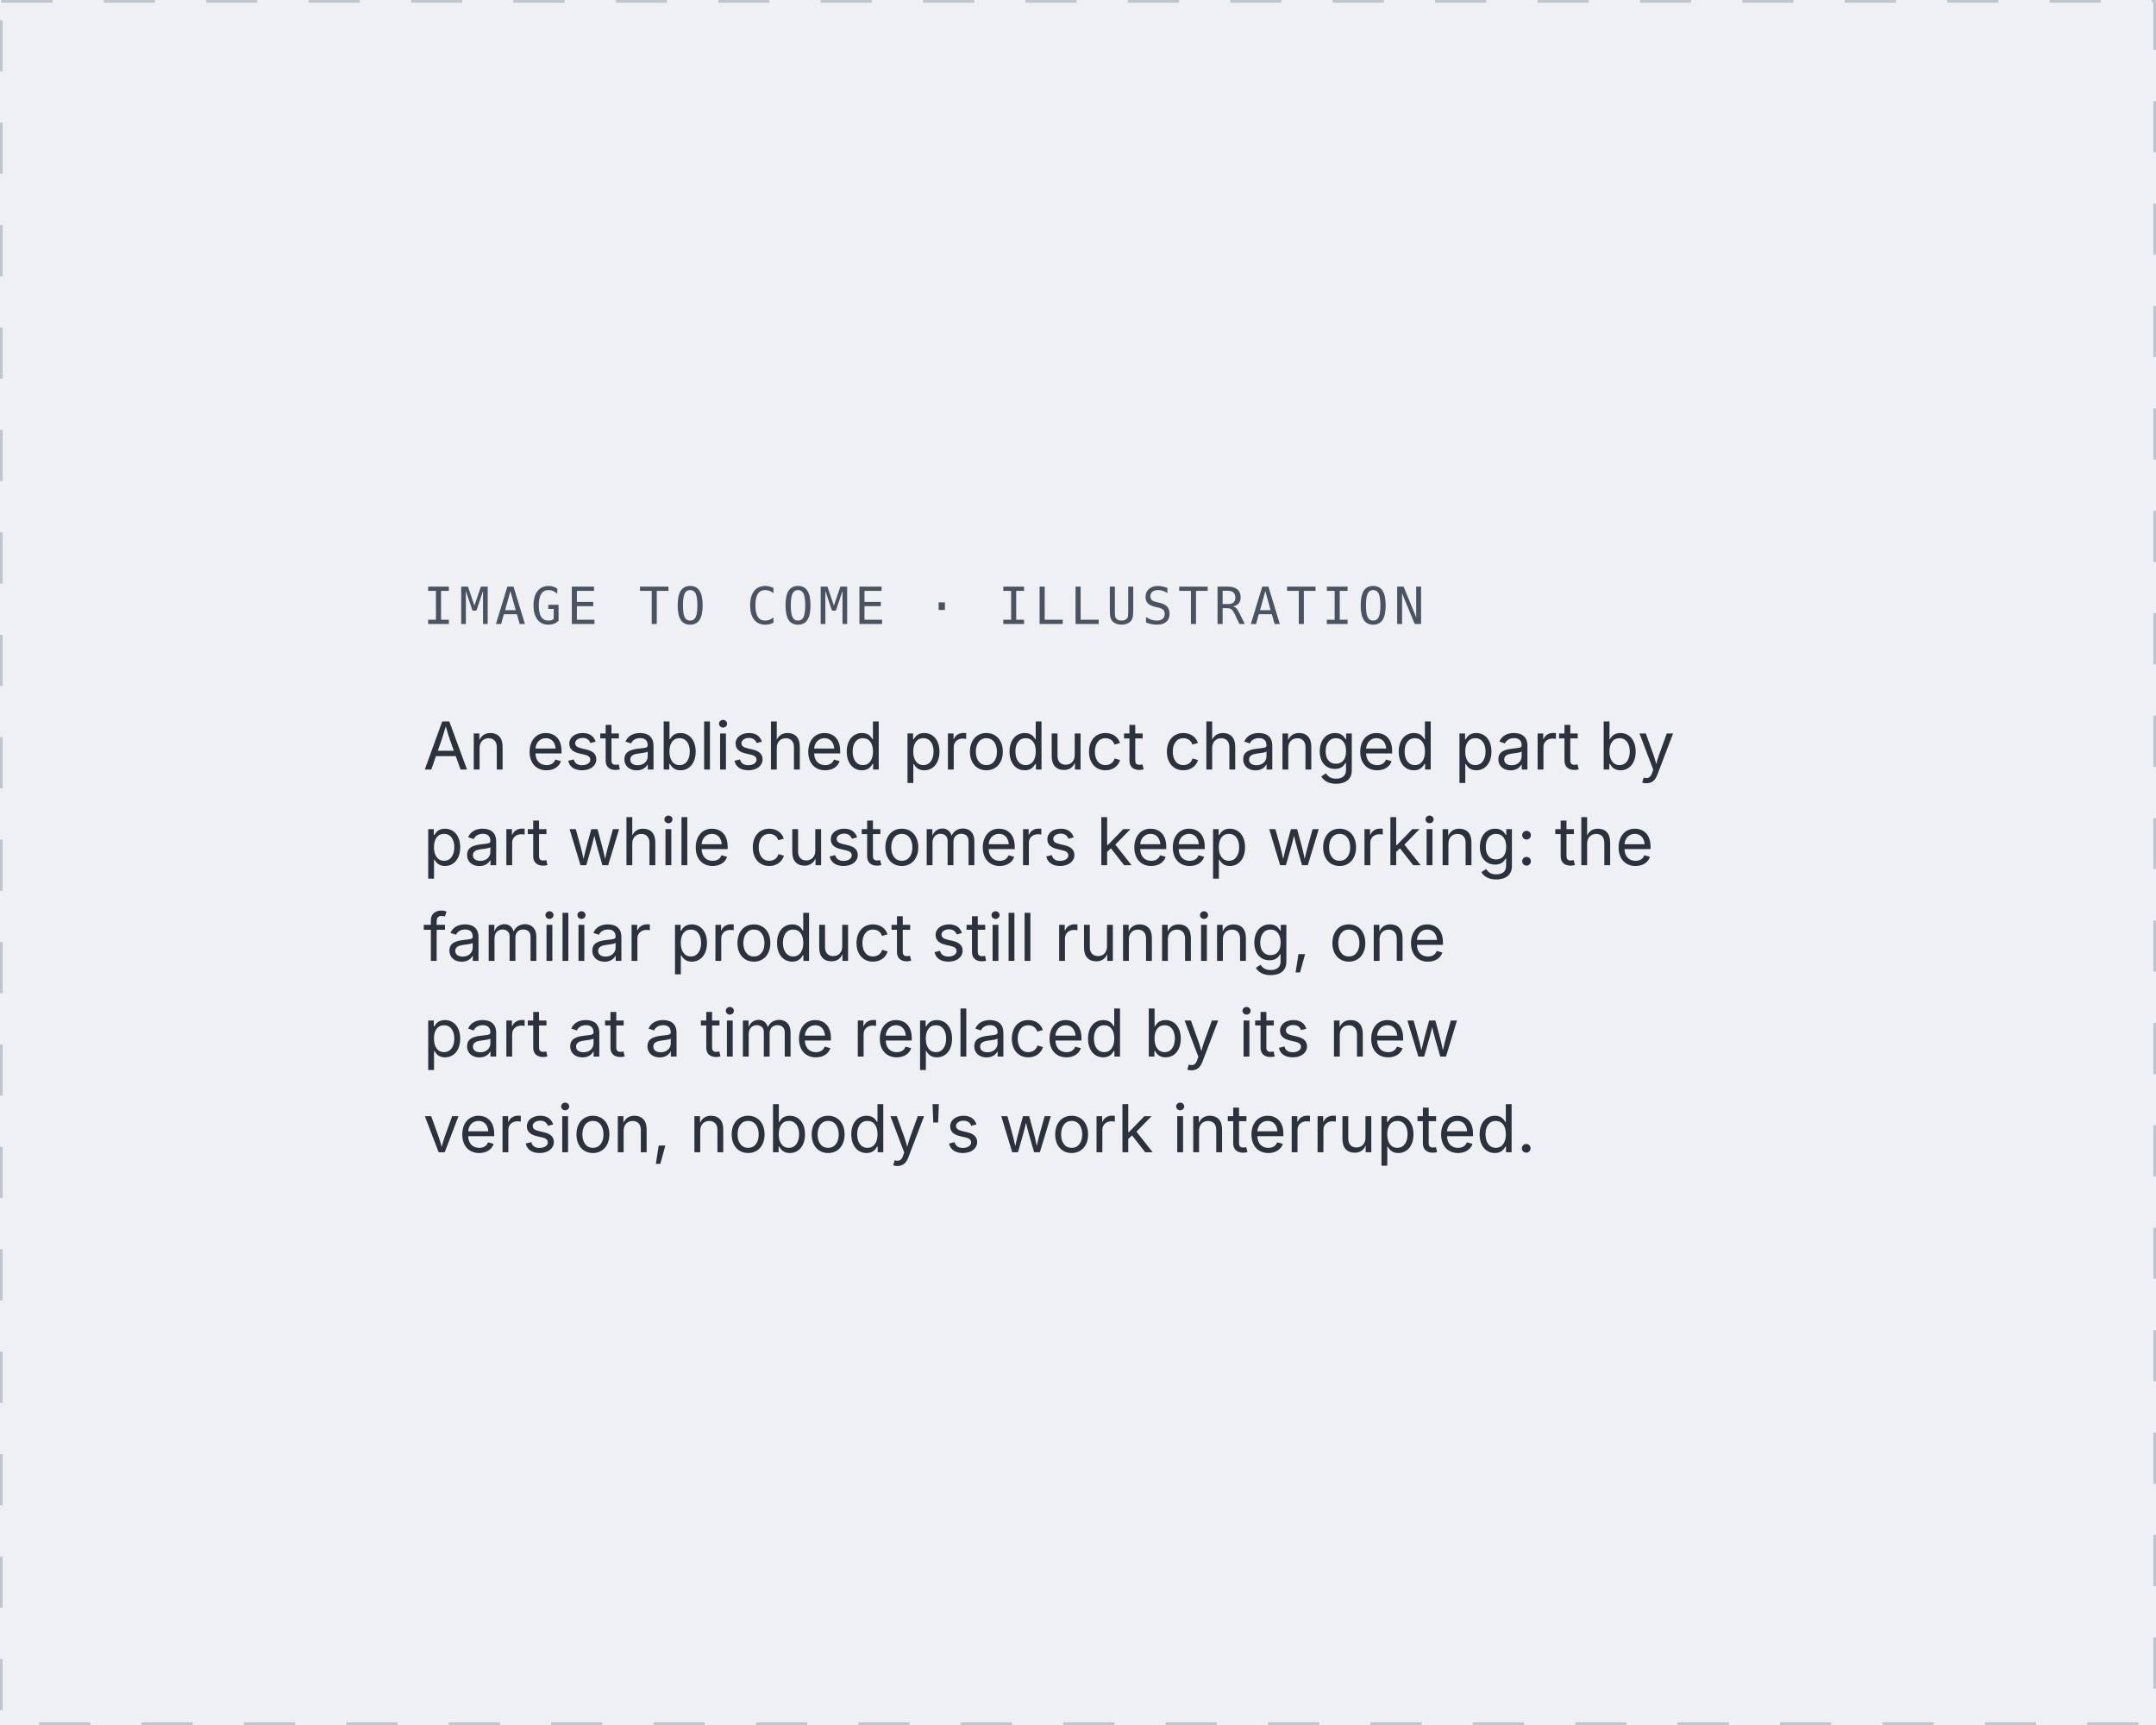
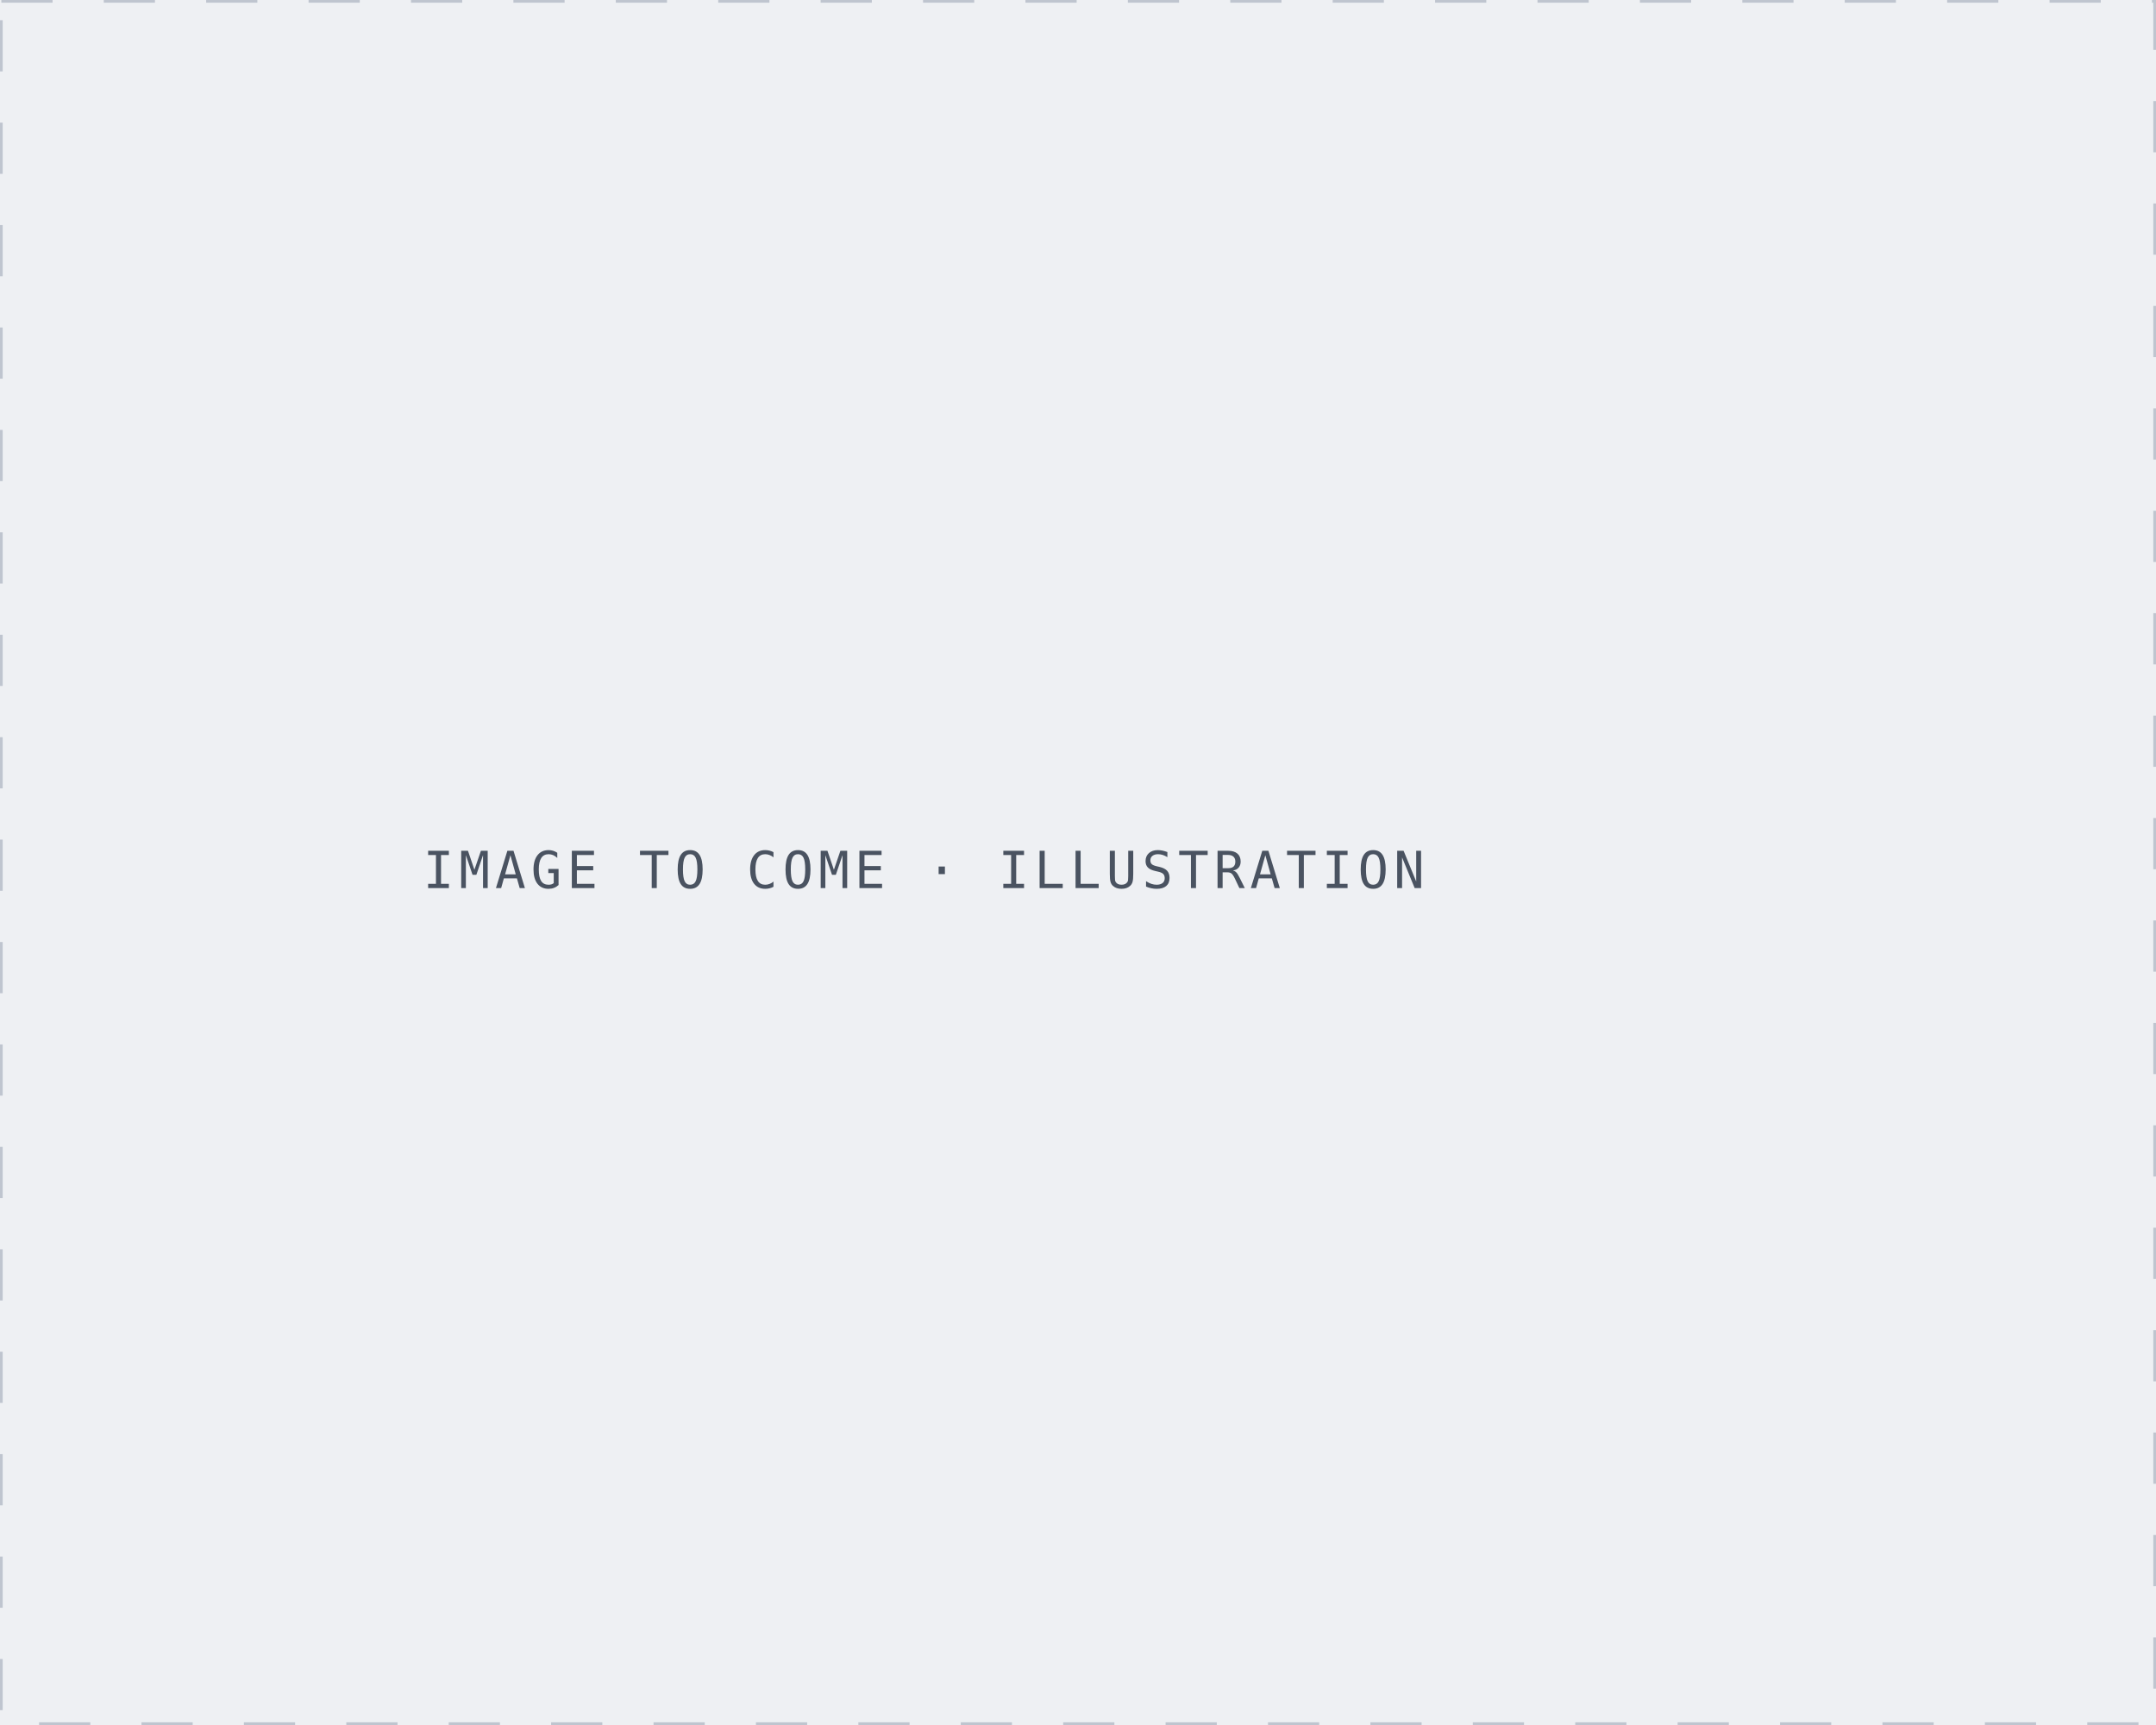
<svg xmlns="http://www.w3.org/2000/svg" viewBox="0 0 1600 1280" width="1600" height="1280" role="img" aria-label="Image to come · illustration">
  <rect width="1600" height="1280" fill="#EEF0F3" />
  <rect x="1" y="1" width="1598" height="1278" fill="none" stroke="#BFC5CF" stroke-width="2" stroke-dasharray="38 38" />
-   <text x="314" y="463" font-family="ui-monospace, Menlo, Consolas, monospace" font-size="38" letter-spacing="3.8" fill="#4A5361">IMAGE TO COME · ILLUSTRATION</text>
-   <text x="314" y="571" font-family="system-ui, -apple-system, Segoe UI, sans-serif" font-size="49" fill="#2B323D">
-     <tspan x="314" dy="0">An established product changed part by</tspan>
-     <tspan x="314" dy="71">part while customers keep working: the</tspan>
-     <tspan x="314" dy="71">familiar product still running, one</tspan>
-     <tspan x="314" dy="71">part at a time replaced by its new</tspan>
-     <tspan x="314" dy="71">version, nobody's work interrupted.</tspan>
-   </text>
+   <text x="314" y="659" font-family="ui-monospace, Menlo, Consolas, monospace" font-size="38" letter-spacing="3.8" fill="#4A5361">IMAGE TO COME · ILLUSTRATION</text>
+   <text x="314" y="767" font-family="system-ui, -apple-system, Segoe UI, sans-serif" font-size="49" fill="#2B323D" />
</svg>
